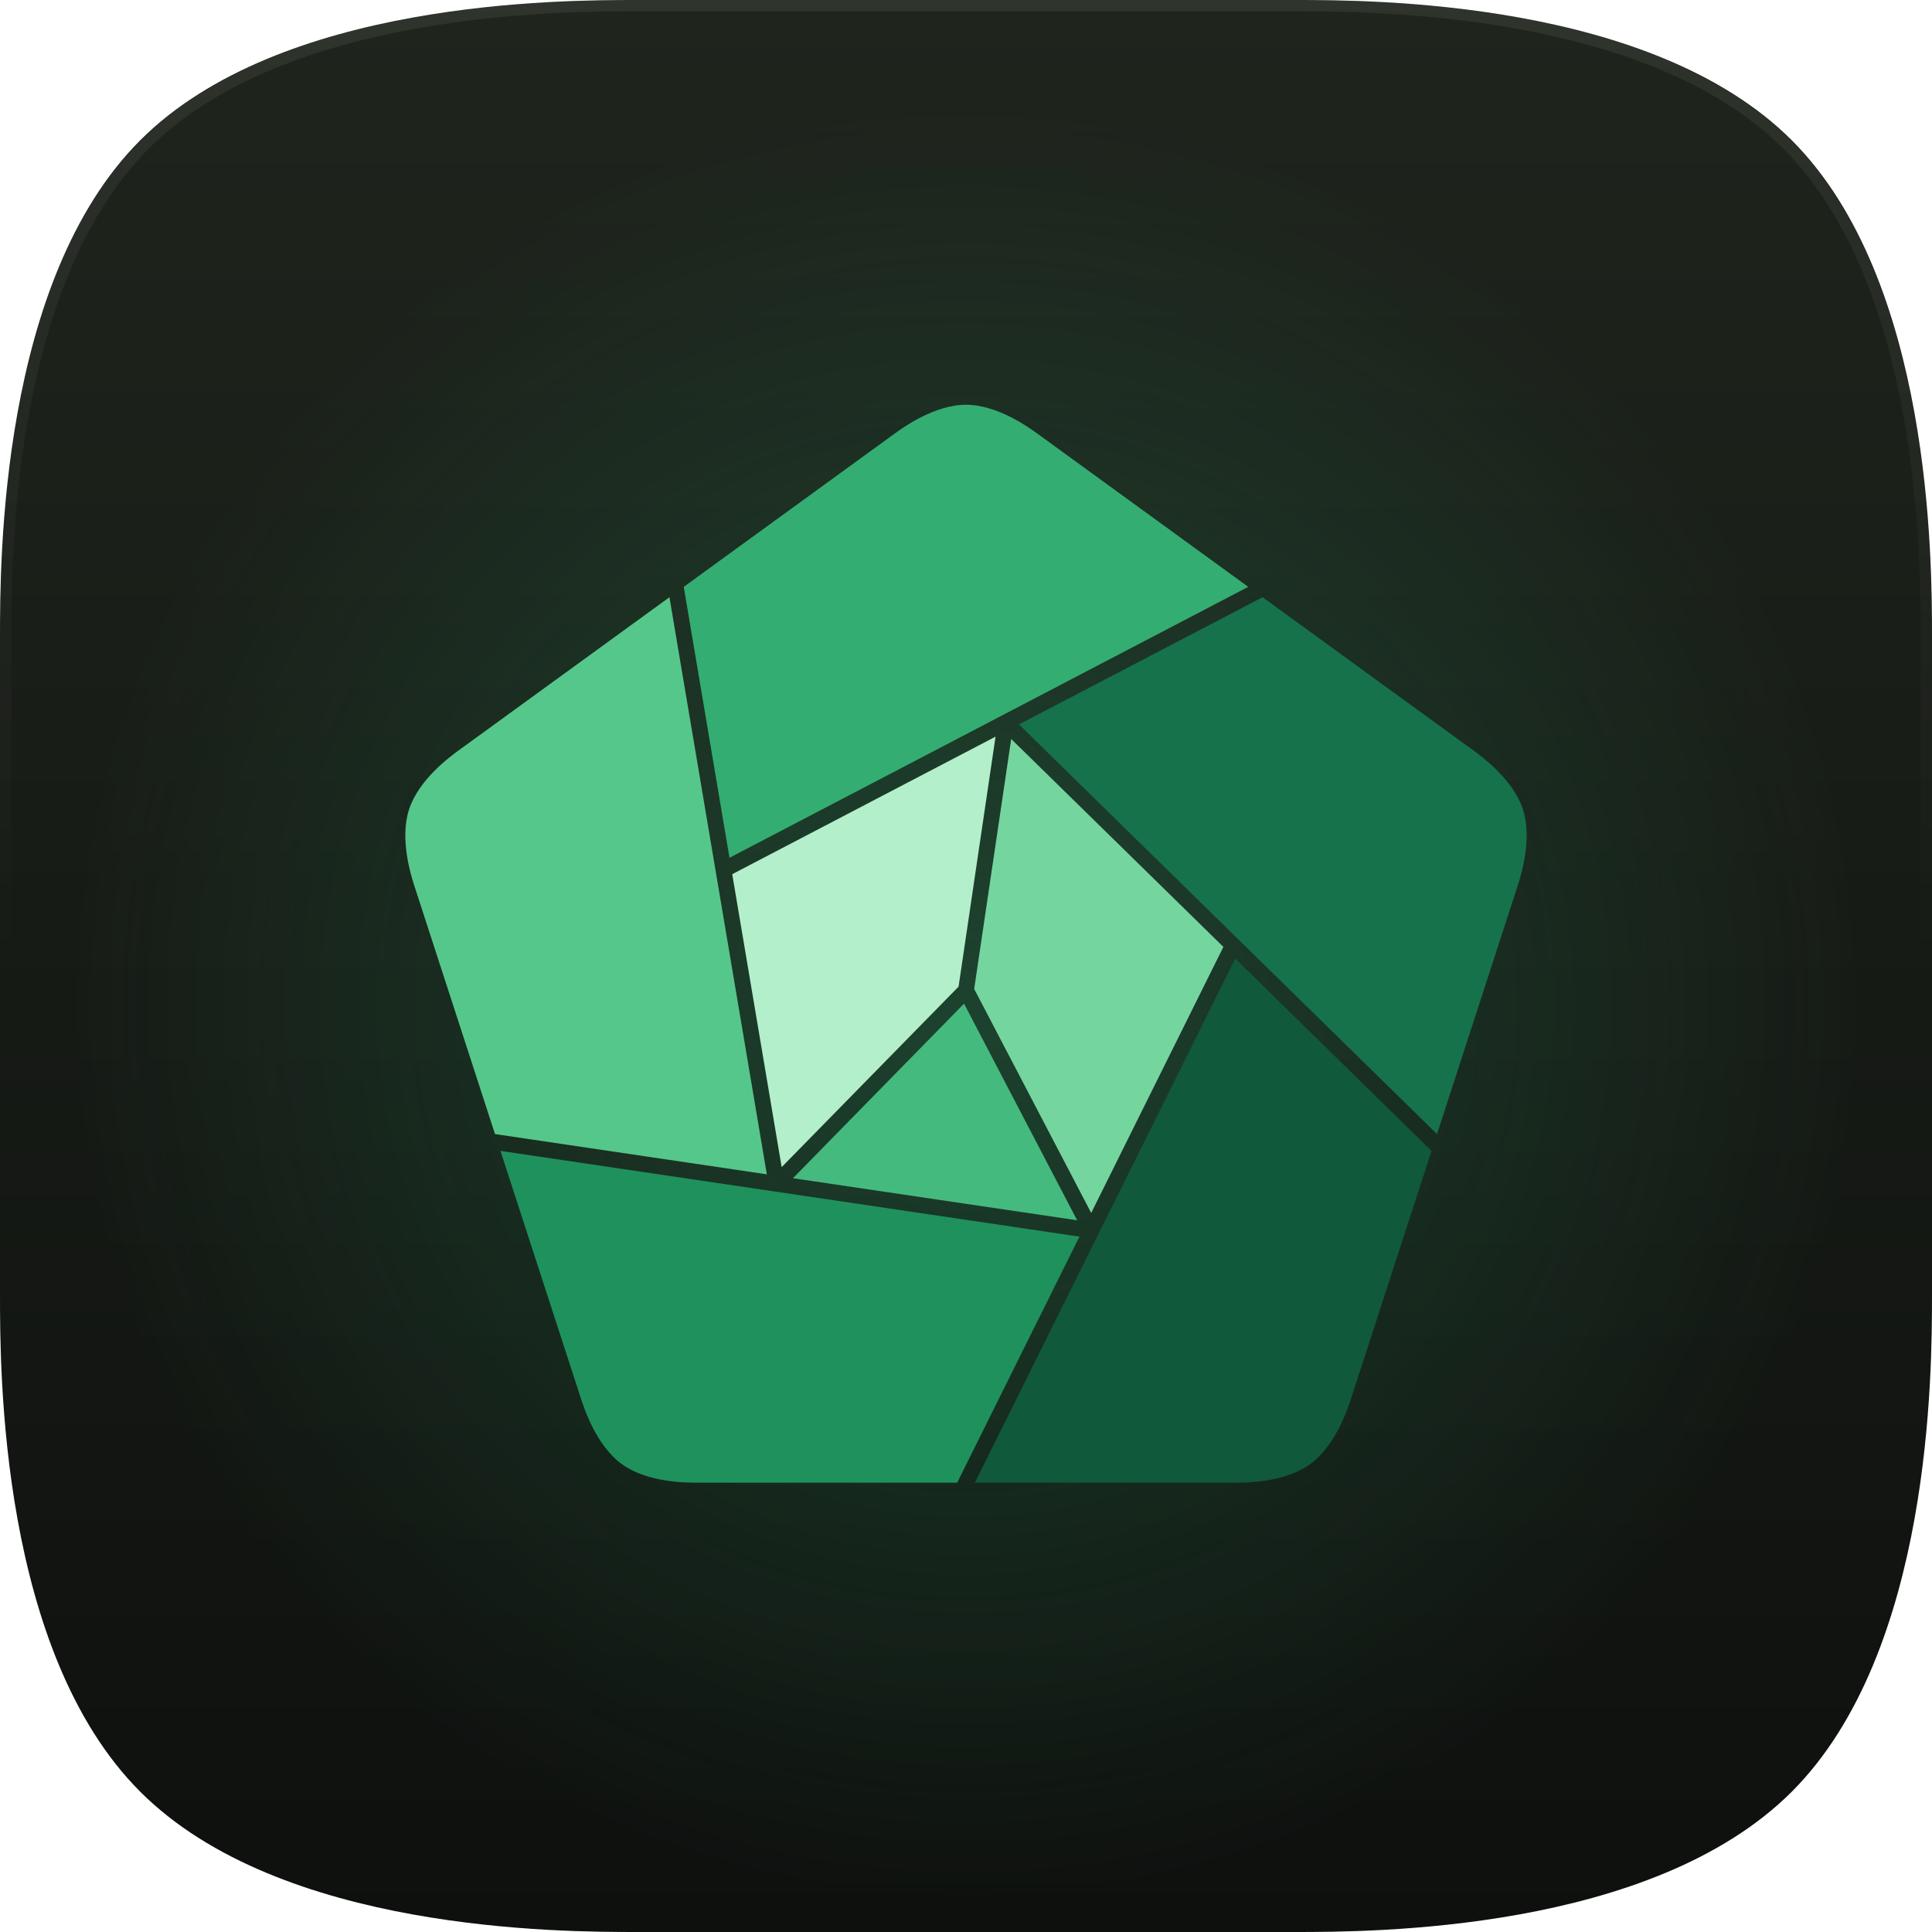
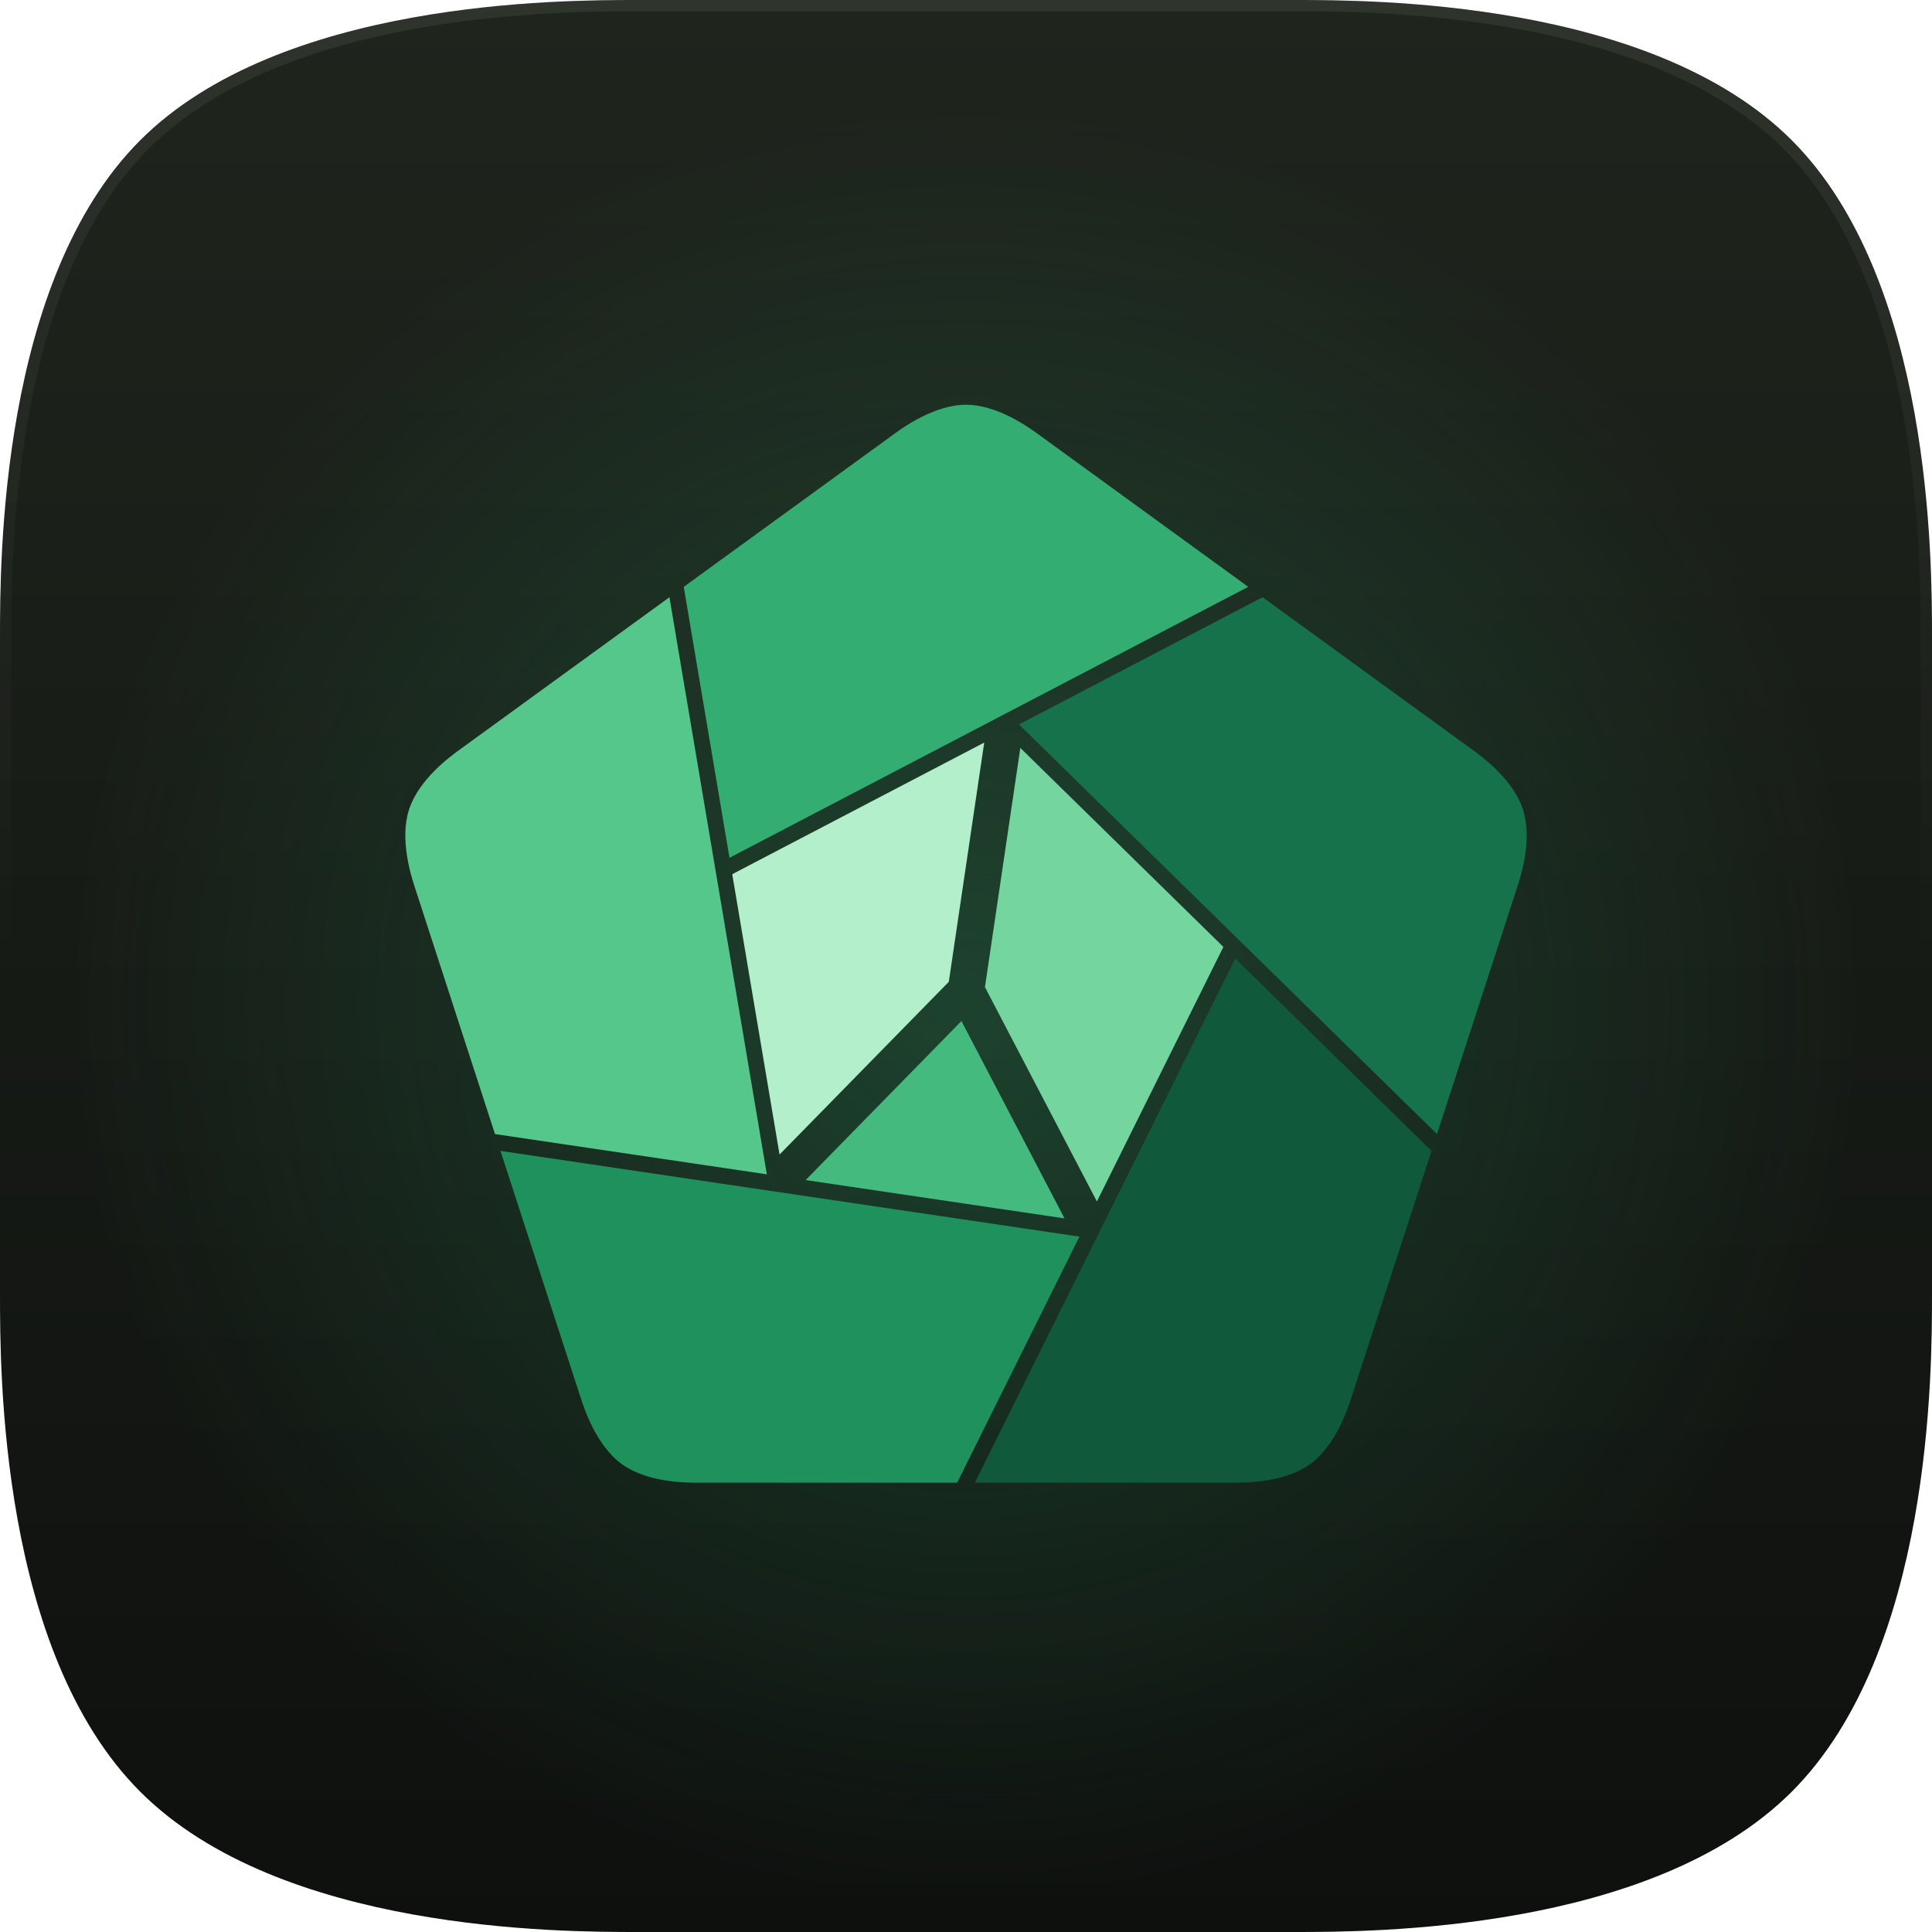
<svg xmlns="http://www.w3.org/2000/svg" viewBox="0 0 512 512" width="512" height="512" role="img" aria-label="Pentad">
  <defs>
    <linearGradient id="plate" x1="0" y1="0" x2="0" y2="1">
      <stop offset="0" stop-color="#1F251D" />
      <stop offset="1" stop-color="#0E100E" />
    </linearGradient>
    <linearGradient id="rim" x1="0" y1="0" x2="0" y2="1">
      <stop offset="0" stop-color="#FFFFFF" stop-opacity="0.07" />
      <stop offset="0.5" stop-color="#FFFFFF" stop-opacity="0" />
    </linearGradient>
    <radialGradient id="glow" cx="0.5" cy="0.5" r="0.5">
      <stop offset="0" stop-color="#2FB675" stop-opacity="0.26" />
      <stop offset="1" stop-color="#2FB675" stop-opacity="0" />
    </radialGradient>
  </defs>
  <path fill="url(#plate)" d="M0 168.96C0 148.68 0 74.34 37.17 37.17C74.34 0 148.68 0 168.96 0L343.04 0C363.32 0 437.66 0 474.83 37.17C512 74.34 512 148.68 512 168.96L512 343.04C512 363.32 512 437.66 474.83 474.83C437.66 512 363.32 512 343.04 512L168.96 512C148.68 512 74.34 512 37.17 474.83C0 437.66 0 363.32 0 343.04Z" />
  <circle cx="256.0" cy="266.24" r="235.52" fill="url(#glow)" />
  <path fill="none" stroke="url(#rim)" stroke-width="3" d="M1.5 168.96C1.5 148.86 1.5 75.18 38.34 38.34C75.18 1.5 148.86 1.5 168.96 1.5L343.04 1.5C363.14 1.5 436.82 1.5 473.66 38.34C510.5 75.18 510.5 148.86 510.5 168.96L510.5 343.04C510.5 363.14 510.5 436.82 473.66 473.66C436.82 510.5 363.14 510.5 343.04 510.5L168.96 510.5C148.86 510.5 75.18 510.5 38.34 473.66C1.5 436.82 1.5 363.14 1.5 343.04Z" />
  <path fill="#16724B" d="M334.59 158.27L390.33 198.77C392.62 200.43 401 206.52 403.59 214.5C406.18 222.47 402.98 232.33 402.11 235.01L380.82 300.54L270.04 191.98Z" />
  <path fill="#10593A" d="M379.37 305L358.08 370.53C357.2 373.22 354 383.07 347.22 388C340.43 392.93 330.07 392.93 327.24 392.93L258.34 392.93L327.36 254.03Z" />
  <path fill="#1F915D" d="M253.66 392.93L184.76 392.93C181.93 392.93 171.57 392.93 164.78 388C158 383.07 154.8 373.22 153.92 370.53L132.63 305L286.06 327.72Z" />
  <path fill="#56C78A" d="M131.18 300.54L109.89 235.01C109.02 232.33 105.82 222.47 108.41 214.5C111 206.52 119.38 200.43 121.67 198.77L177.41 158.27L203.22 311.21Z" />
  <path fill="#34AD72" d="M181.2 155.52L236.94 115.02C239.23 113.35 247.62 107.26 256 107.26C264.38 107.26 272.77 113.35 275.06 115.02L330.8 155.52L193.32 227.32Z" />
-   <path fill="#75D59F" d="M258.17 262.08L267.98 195.84L324.21 250.94L289.18 321.45Z" />
-   <path fill="#45BA7E" d="M255.48 265.98L285.46 323.39L210.14 312.24Z" />
-   <path fill="#B4EFCB" d="M254.03 261.47L207.15 309.3L194.05 231.67L263.83 195.22Z" />
+   <path fill="#75D59F" d="M261.02 261.6L270.4 198.21L324.21 250.94L290.69 318.41Z" />
+   <path fill="#45BA7E" d="M254.79 270.59L282.11 322.89L213.5 312.73Z" />
+   <path fill="#B4EFCB" d="M251.44 260.19L206.59 305.96L194.05 231.67L260.83 196.79Z" />
</svg>
